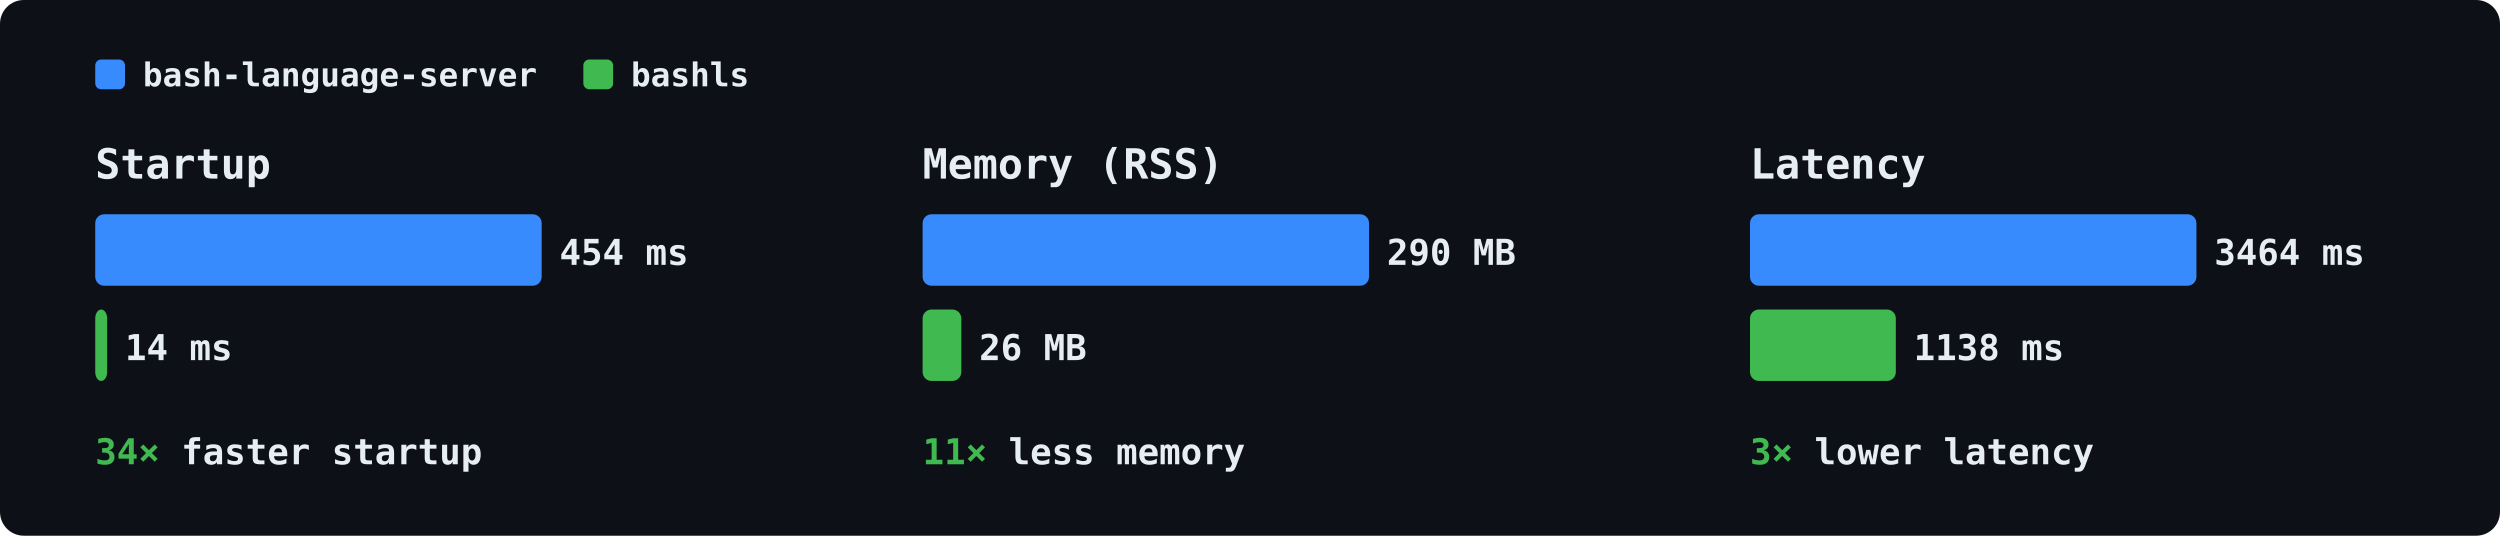
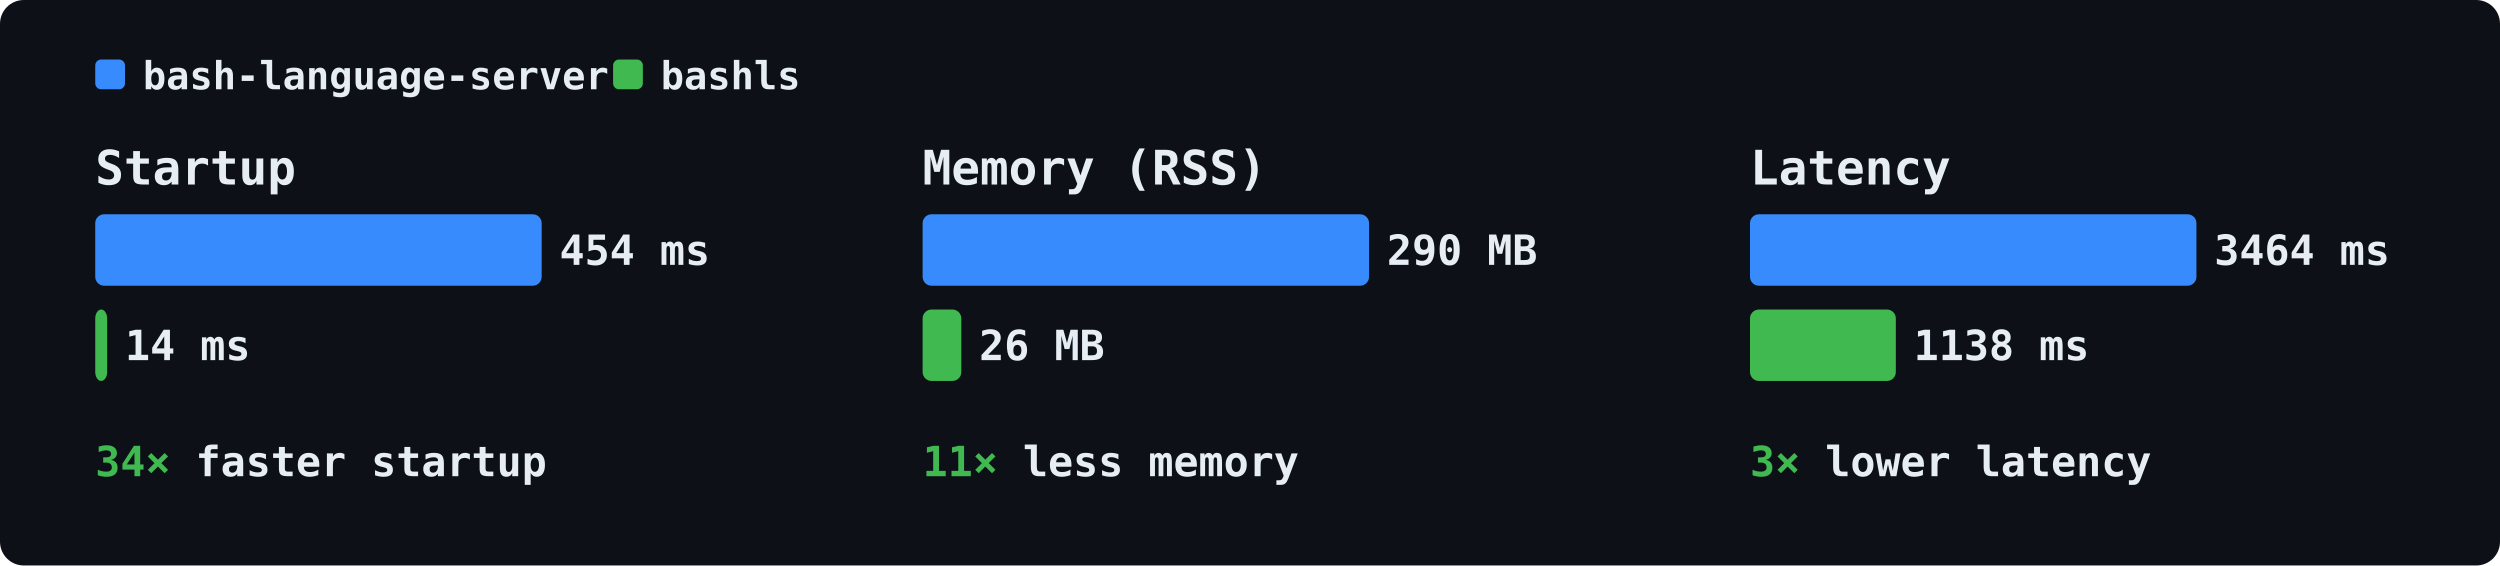
- <svg xmlns="http://www.w3.org/2000/svg" width="840" height="180" font-family="ui-monospace,SFMono-Regular,Menlo,Monaco,Consolas,monospace" font-size="13">
-   <rect width="840" height="180" fill="#0d1117" rx="8" />
+ <svg xmlns="http://www.w3.org/2000/svg" width="840" height="190" font-family="ui-monospace,SFMono-Regular,Menlo,Monaco,Consolas,monospace" font-size="14">
+   <rect width="840" height="190" fill="#0d1117" rx="8" />
  <rect x="32" y="20" width="10" height="10" fill="#388bfd" rx="2" />
-   <text x="48" y="29" fill="#e6edf3" font-size="11" font-weight="600">bash-language-server</text>
-   <rect x="196" y="20" width="10" height="10" fill="#3fb950" rx="2" />
-   <text x="212" y="29" fill="#e6edf3" font-size="11" font-weight="600">bashls</text>
-   <text x="32" y="60" fill="#e6edf3" font-size="14" font-weight="600">Startup</text>
+   <text x="48" y="30" fill="#e6edf3" font-size="13" font-weight="600">bash-language-server</text>
+   <rect x="206" y="20" width="10" height="10" fill="#3fb950" rx="2" />
+   <text x="222" y="30" fill="#e6edf3" font-size="13" font-weight="600">bashls</text>
+   <text x="32" y="62" fill="#e6edf3" font-size="16" font-weight="600">Startup</text>
  <rect x="32" y="72" width="150" height="24" fill="#388bfd" rx="3" />
-   <text x="188" y="89" fill="#e6edf3" font-size="12" font-weight="600">454 ms</text>
+   <text x="188" y="89" fill="#e6edf3" font-size="14" font-weight="600">454 ms</text>
  <rect x="32" y="104" width="4" height="24" fill="#3fb950" rx="3" />
-   <text x="42" y="121" fill="#e6edf3" font-size="12" font-weight="600">14 ms</text>
-   <text x="32" y="156" fill="#e6edf3" font-size="12" font-weight="600">
-     <tspan font-weight="600" fill="#3fb950">34×</tspan> faster startup</text>
-   <text x="310" y="60" fill="#e6edf3" font-size="14" font-weight="600">Memory (RSS)</text>
+   <text x="42" y="121" fill="#e6edf3" font-size="14" font-weight="600">14 ms</text>
+   <text x="32" y="160" fill="#e6edf3" font-size="14" font-weight="600">
+     <tspan fill="#3fb950">34×</tspan> faster startup</text>
+   <text x="310" y="62" fill="#e6edf3" font-size="16" font-weight="600">Memory (RSS)</text>
  <rect x="310" y="72" width="150" height="24" fill="#388bfd" rx="3" />
-   <text x="466" y="89" fill="#e6edf3" font-size="12" font-weight="600">290 MB</text>
+   <text x="466" y="89" fill="#e6edf3" font-size="14" font-weight="600">290 MB</text>
  <rect x="310" y="104" width="13" height="24" fill="#3fb950" rx="3" />
-   <text x="329" y="121" fill="#e6edf3" font-size="12" font-weight="600">26 MB</text>
-   <text x="310" y="156" fill="#e6edf3" font-size="12" font-weight="600">
-     <tspan font-weight="600" fill="#3fb950">11×</tspan> less memory</text>
-   <text x="588" y="60" fill="#e6edf3" font-size="14" font-weight="600">Latency</text>
+   <text x="329" y="121" fill="#e6edf3" font-size="14" font-weight="600">26 MB</text>
+   <text x="310" y="160" fill="#e6edf3" font-size="14" font-weight="600">
+     <tspan fill="#3fb950">11×</tspan> less memory</text>
+   <text x="588" y="62" fill="#e6edf3" font-size="16" font-weight="600">Latency</text>
  <rect x="588" y="72" width="150" height="24" fill="#388bfd" rx="3" />
-   <text x="744" y="89" fill="#e6edf3" font-size="12" font-weight="600">3464 ms</text>
+   <text x="744" y="89" fill="#e6edf3" font-size="14" font-weight="600">3464 ms</text>
  <rect x="588" y="104" width="49" height="24" fill="#3fb950" rx="3" />
-   <text x="643" y="121" fill="#e6edf3" font-size="12" font-weight="600">1138 ms</text>
-   <text x="588" y="156" fill="#e6edf3" font-size="12" font-weight="600">
-     <tspan font-weight="600" fill="#3fb950">3×</tspan> lower latency</text>
+   <text x="643" y="121" fill="#e6edf3" font-size="14" font-weight="600">1138 ms</text>
+   <text x="588" y="160" fill="#e6edf3" font-size="14" font-weight="600">
+     <tspan fill="#3fb950">3×</tspan> lower latency</text>
</svg>
